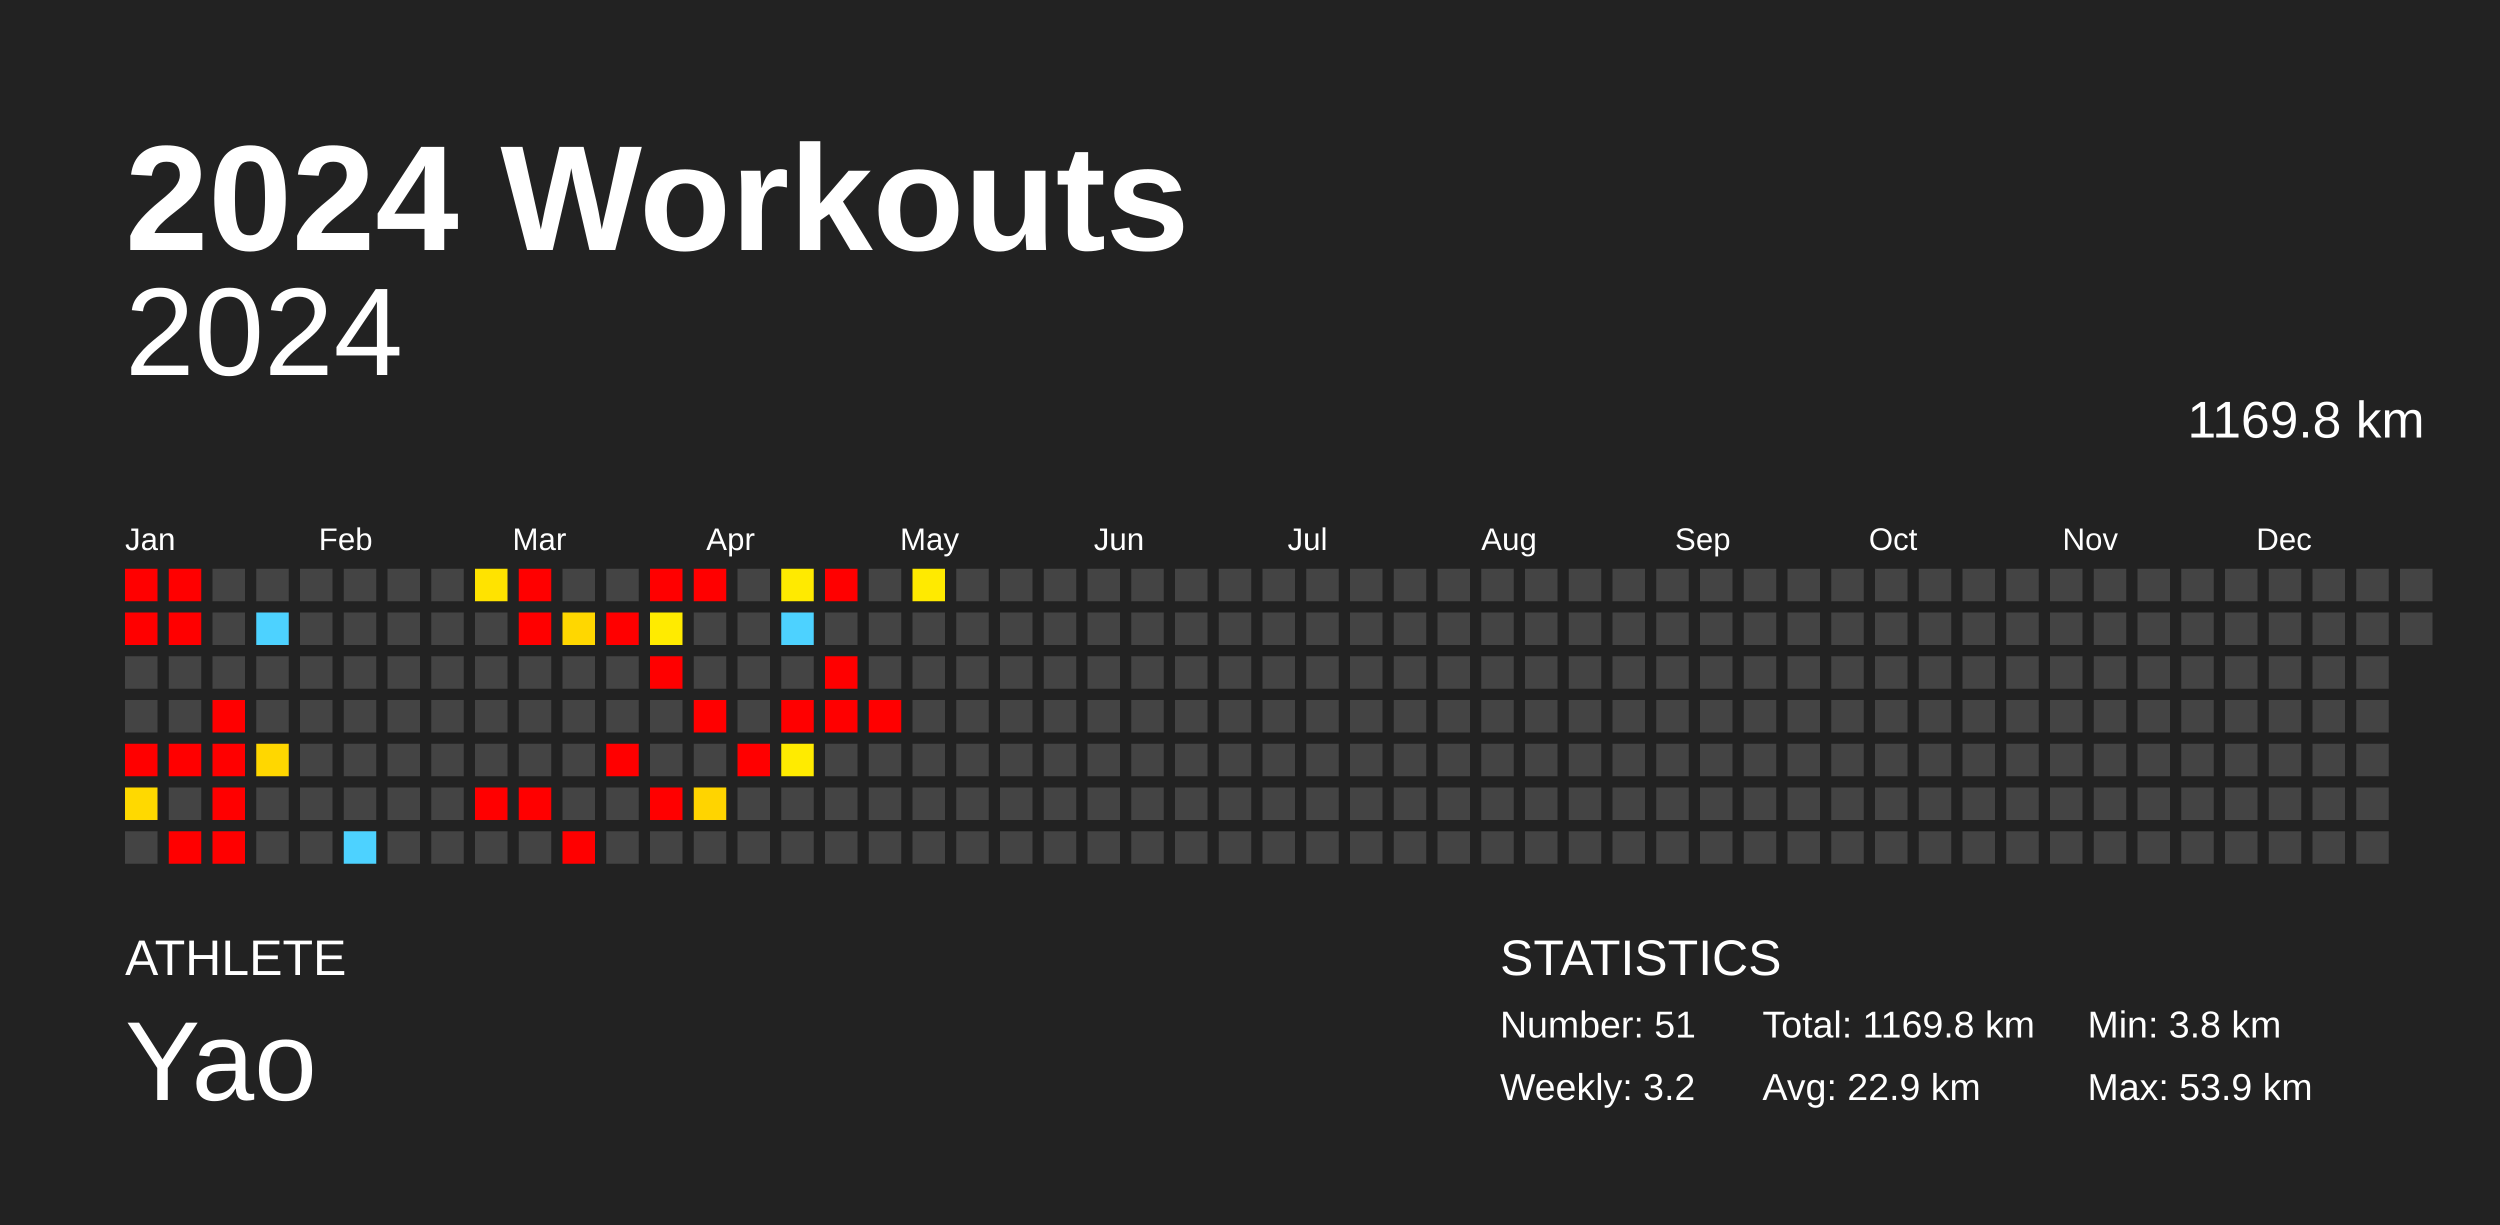
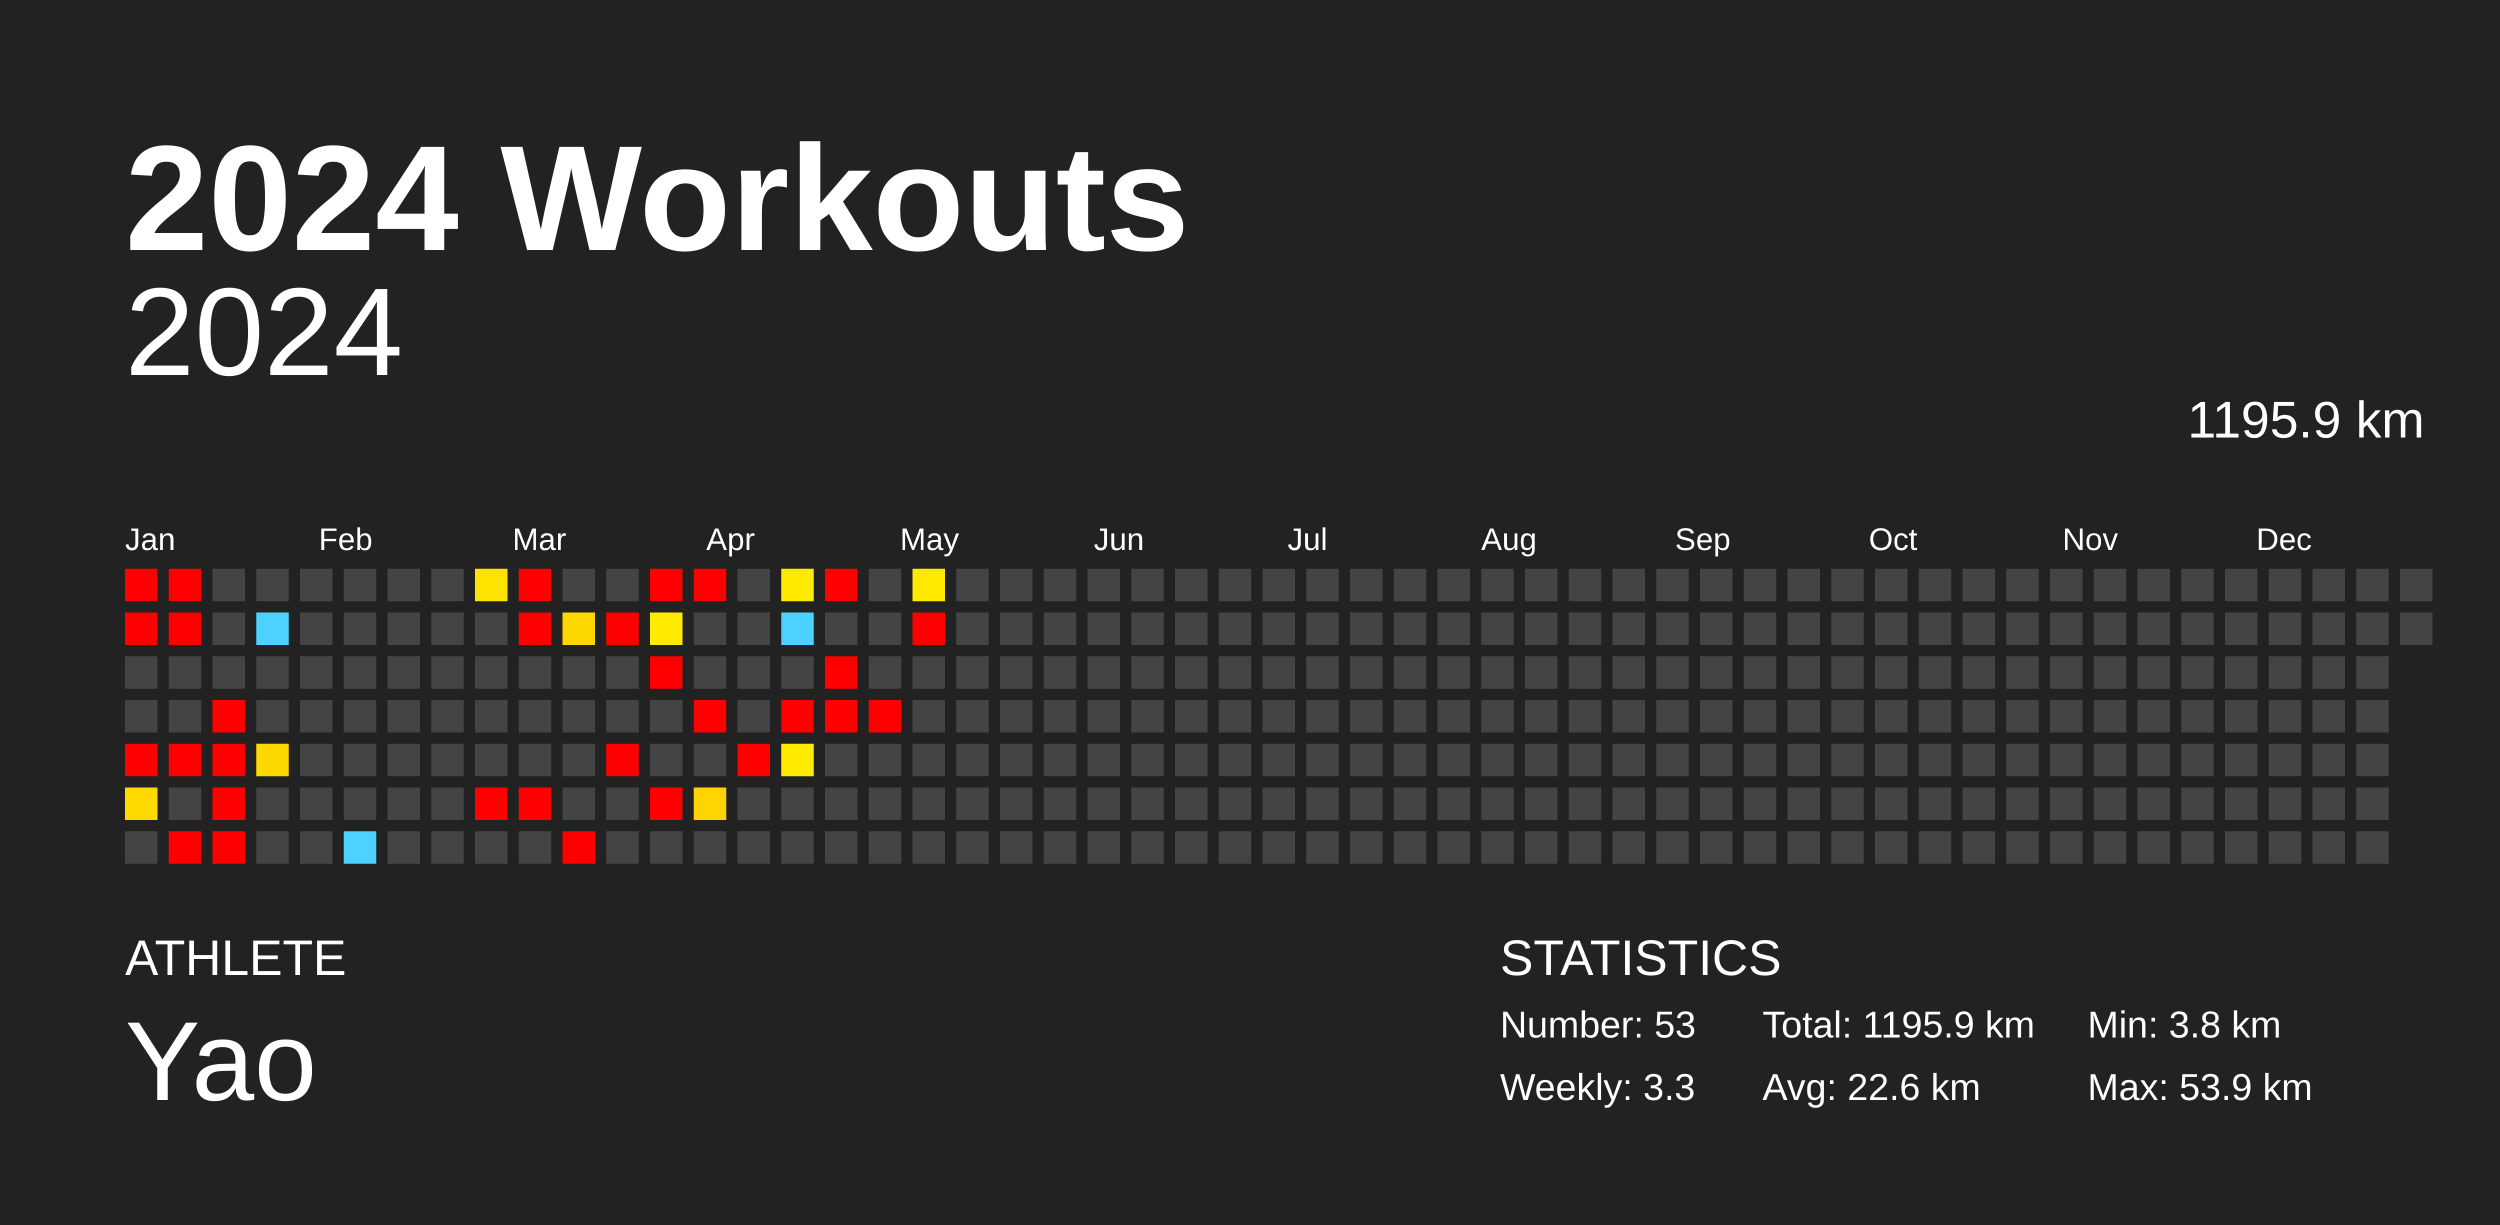
<svg xmlns="http://www.w3.org/2000/svg" baseProfile="full" height="98mm" version="1.1" viewBox="0,0,200,98" width="200mm">
  <defs />
  <rect fill="#222222" height="98" width="200" x="0" y="0" />
  <text fill="#FFFFFF" style="font-size:12px; font-family:Arial; font-weight:bold;" x="10" y="20">2024 Workouts</text>
  <text fill="#FFFFFF" style="font-size:4px; font-family:Arial" x="10" y="78">ATHLETE</text>
  <text fill="#FFFFFF" style="font-size:9px; font-family:Arial" x="10" y="88">Yao</text>
  <text fill="#FFFFFF" style="font-size:4px; font-family:Arial" x="120" y="78">STATISTICS</text>
-   <text fill="#FFFFFF" style="font-size:3px; font-family:Arial" x="120" y="83">Number: 51</text>
-   <text fill="#FFFFFF" style="font-size:3px; font-family:Arial" x="120" y="88">Weekly: 3.2</text>
-   <text fill="#FFFFFF" style="font-size:3px; font-family:Arial" x="141" y="83">Total: 1169.8 km</text>
-   <text fill="#FFFFFF" style="font-size:3px; font-family:Arial" x="141" y="88">Avg: 22.9 km</text>
+   <text fill="#FFFFFF" style="font-size:3px; font-family:Arial" x="120" y="83">Number: 53</text>
+   <text fill="#FFFFFF" style="font-size:3px; font-family:Arial" x="120" y="88">Weekly: 3.3</text>
+   <text fill="#FFFFFF" style="font-size:3px; font-family:Arial" x="141" y="83">Total: 1195.9 km</text>
+   <text fill="#FFFFFF" style="font-size:3px; font-family:Arial" x="141" y="88">Avg: 22.6 km</text>
  <text fill="#FFFFFF" style="font-size:3px; font-family:Arial" x="167" y="83">Min: 3.8 km</text>
  <text fill="#FFFFFF" style="font-size:3px; font-family:Arial" x="167" y="88">Max: 53.9 km</text>
  <text alignment-baseline="hanging" fill="#FFFFFF" style="font-size:10.0px; font-family:Arial;" x="10" y="30">2024</text>
-   <text alignment-baseline="hanging" fill="#FFFFFF" style="font-size:4.125px; font-family:Arial;" x="175" y="35">1169.8 km</text>
+   <text alignment-baseline="hanging" fill="#FFFFFF" style="font-size:4.125px; font-family:Arial;" x="175" y="35">1195.9 km</text>
  <text fill="#FFFFFF" style="font-size:2.5px; font-family:Arial" x="10.0" y="44">Jan</text>
  <text fill="#FFFFFF" style="font-size:2.5px; font-family:Arial" x="25.5" y="44">Feb</text>
  <text fill="#FFFFFF" style="font-size:2.5px; font-family:Arial" x="41.0" y="44">Mar</text>
  <text fill="#FFFFFF" style="font-size:2.5px; font-family:Arial" x="56.5" y="44">Apr</text>
  <text fill="#FFFFFF" style="font-size:2.5px; font-family:Arial" x="72.0" y="44">May</text>
  <text fill="#FFFFFF" style="font-size:2.5px; font-family:Arial" x="87.5" y="44">Jun</text>
  <text fill="#FFFFFF" style="font-size:2.5px; font-family:Arial" x="103.0" y="44">Jul</text>
  <text fill="#FFFFFF" style="font-size:2.5px; font-family:Arial" x="118.5" y="44">Aug</text>
  <text fill="#FFFFFF" style="font-size:2.5px; font-family:Arial" x="134.0" y="44">Sep</text>
  <text fill="#FFFFFF" style="font-size:2.5px; font-family:Arial" x="149.5" y="44">Oct</text>
  <text fill="#FFFFFF" style="font-size:2.5px; font-family:Arial" x="165.0" y="44">Nov</text>
  <text fill="#FFFFFF" style="font-size:2.5px; font-family:Arial" x="180.5" y="44">Dec</text>
  <rect fill="red" height="2.6" width="2.6" x="10.0" y="45.5" />
  <rect fill="red" height="2.6" width="2.6" x="10.0" y="49.0" />
  <rect fill="#444444" height="2.6" width="2.6" x="10.0" y="52.5" />
  <rect fill="#444444" height="2.6" width="2.6" x="10.0" y="56.0" />
  <rect fill="red" height="2.6" width="2.6" x="10.0" y="59.5" />
  <rect fill="#ffd900" height="2.6" width="2.6" x="10.0" y="63.0" />
  <rect fill="#444444" height="2.6" width="2.6" x="10.0" y="66.5" />
  <rect fill="red" height="2.6" width="2.6" x="13.5" y="45.5" />
  <rect fill="red" height="2.6" width="2.6" x="13.5" y="49.0" />
  <rect fill="#444444" height="2.6" width="2.6" x="13.5" y="52.5" />
  <rect fill="#444444" height="2.6" width="2.6" x="13.5" y="56.0" />
  <rect fill="red" height="2.6" width="2.6" x="13.5" y="59.5" />
  <rect fill="#444444" height="2.6" width="2.6" x="13.5" y="63.0" />
  <rect fill="red" height="2.6" width="2.6" x="13.5" y="66.5" />
  <rect fill="#444444" height="2.6" width="2.6" x="17.0" y="45.5" />
  <rect fill="#444444" height="2.6" width="2.6" x="17.0" y="49.0" />
  <rect fill="#444444" height="2.6" width="2.6" x="17.0" y="52.5" />
  <rect fill="red" height="2.6" width="2.6" x="17.0" y="56.0" />
  <rect fill="red" height="2.6" width="2.6" x="17.0" y="59.5" />
  <rect fill="red" height="2.6" width="2.6" x="17.0" y="63.0" />
  <rect fill="red" height="2.6" width="2.6" x="17.0" y="66.5" />
  <rect fill="#444444" height="2.6" width="2.6" x="20.5" y="45.5" />
  <rect fill="#4dd2ff" height="2.6" width="2.6" x="20.5" y="49.0" />
  <rect fill="#444444" height="2.6" width="2.6" x="20.5" y="52.5" />
  <rect fill="#444444" height="2.6" width="2.6" x="20.5" y="56.0" />
  <rect fill="#ffd700" height="2.6" width="2.6" x="20.5" y="59.5" />
  <rect fill="#444444" height="2.6" width="2.6" x="20.5" y="63.0" />
  <rect fill="#444444" height="2.6" width="2.6" x="20.5" y="66.5" />
  <rect fill="#444444" height="2.6" width="2.6" x="24.0" y="45.5" />
  <rect fill="#444444" height="2.6" width="2.6" x="24.0" y="49.0" />
  <rect fill="#444444" height="2.6" width="2.6" x="24.0" y="52.5" />
  <rect fill="#444444" height="2.6" width="2.6" x="24.0" y="56.0" />
  <rect fill="#444444" height="2.6" width="2.6" x="24.0" y="59.5" />
  <rect fill="#444444" height="2.6" width="2.6" x="24.0" y="63.0" />
  <rect fill="#444444" height="2.6" width="2.6" x="24.0" y="66.5" />
  <rect fill="#444444" height="2.6" width="2.6" x="27.5" y="45.5" />
  <rect fill="#444444" height="2.6" width="2.6" x="27.5" y="49.0" />
  <rect fill="#444444" height="2.6" width="2.6" x="27.5" y="52.5" />
  <rect fill="#444444" height="2.6" width="2.6" x="27.5" y="56.0" />
  <rect fill="#444444" height="2.6" width="2.6" x="27.5" y="59.5" />
  <rect fill="#444444" height="2.6" width="2.6" x="27.5" y="63.0" />
  <rect fill="#4dd2ff" height="2.6" width="2.6" x="27.5" y="66.5" />
  <rect fill="#444444" height="2.6" width="2.6" x="31.0" y="45.5" />
  <rect fill="#444444" height="2.6" width="2.6" x="31.0" y="49.0" />
  <rect fill="#444444" height="2.6" width="2.6" x="31.0" y="52.5" />
  <rect fill="#444444" height="2.6" width="2.6" x="31.0" y="56.0" />
  <rect fill="#444444" height="2.6" width="2.6" x="31.0" y="59.5" />
  <rect fill="#444444" height="2.6" width="2.6" x="31.0" y="63.0" />
  <rect fill="#444444" height="2.6" width="2.6" x="31.0" y="66.5" />
  <rect fill="#444444" height="2.6" width="2.6" x="34.5" y="45.5" />
  <rect fill="#444444" height="2.6" width="2.6" x="34.5" y="49.0" />
  <rect fill="#444444" height="2.6" width="2.6" x="34.5" y="52.5" />
  <rect fill="#444444" height="2.6" width="2.6" x="34.5" y="56.0" />
  <rect fill="#444444" height="2.6" width="2.6" x="34.5" y="59.5" />
  <rect fill="#444444" height="2.6" width="2.6" x="34.5" y="63.0" />
  <rect fill="#444444" height="2.6" width="2.6" x="34.5" y="66.5" />
  <rect fill="#ffe300" height="2.6" width="2.6" x="38.0" y="45.5" />
  <rect fill="#444444" height="2.6" width="2.6" x="38.0" y="49.0" />
  <rect fill="#444444" height="2.6" width="2.6" x="38.0" y="52.5" />
  <rect fill="#444444" height="2.6" width="2.6" x="38.0" y="56.0" />
  <rect fill="#444444" height="2.6" width="2.6" x="38.0" y="59.5" />
  <rect fill="red" height="2.6" width="2.6" x="38.0" y="63.0" />
  <rect fill="#444444" height="2.6" width="2.6" x="38.0" y="66.5" />
  <rect fill="red" height="2.6" width="2.6" x="41.5" y="45.5" />
  <rect fill="red" height="2.6" width="2.6" x="41.5" y="49.0" />
  <rect fill="#444444" height="2.6" width="2.6" x="41.5" y="52.5" />
  <rect fill="#444444" height="2.6" width="2.6" x="41.5" y="56.0" />
  <rect fill="#444444" height="2.6" width="2.6" x="41.5" y="59.5" />
  <rect fill="red" height="2.6" width="2.6" x="41.5" y="63.0" />
  <rect fill="#444444" height="2.6" width="2.6" x="41.5" y="66.5" />
  <rect fill="#444444" height="2.6" width="2.6" x="45.0" y="45.5" />
  <rect fill="#ffd700" height="2.6" width="2.6" x="45.0" y="49.0" />
  <rect fill="#444444" height="2.6" width="2.6" x="45.0" y="52.5" />
  <rect fill="#444444" height="2.6" width="2.6" x="45.0" y="56.0" />
  <rect fill="#444444" height="2.6" width="2.6" x="45.0" y="59.5" />
  <rect fill="#444444" height="2.6" width="2.6" x="45.0" y="63.0" />
  <rect fill="red" height="2.6" width="2.6" x="45.0" y="66.5" />
  <rect fill="#444444" height="2.6" width="2.6" x="48.5" y="45.5" />
  <rect fill="red" height="2.6" width="2.6" x="48.5" y="49.0" />
  <rect fill="#444444" height="2.6" width="2.6" x="48.5" y="52.5" />
  <rect fill="#444444" height="2.6" width="2.6" x="48.5" y="56.0" />
  <rect fill="red" height="2.6" width="2.6" x="48.5" y="59.5" />
  <rect fill="#444444" height="2.6" width="2.6" x="48.5" y="63.0" />
  <rect fill="#444444" height="2.6" width="2.6" x="48.5" y="66.5" />
  <rect fill="red" height="2.6" width="2.6" x="52.0" y="45.5" />
  <rect fill="#ffeb00" height="2.6" width="2.6" x="52.0" y="49.0" />
  <rect fill="red" height="2.6" width="2.6" x="52.0" y="52.5" />
  <rect fill="#444444" height="2.6" width="2.6" x="52.0" y="56.0" />
  <rect fill="#444444" height="2.6" width="2.6" x="52.0" y="59.5" />
  <rect fill="red" height="2.6" width="2.6" x="52.0" y="63.0" />
  <rect fill="#444444" height="2.6" width="2.6" x="52.0" y="66.5" />
  <rect fill="red" height="2.6" width="2.6" x="55.5" y="45.5" />
  <rect fill="#444444" height="2.6" width="2.6" x="55.5" y="49.0" />
  <rect fill="#444444" height="2.6" width="2.6" x="55.5" y="52.5" />
  <rect fill="red" height="2.6" width="2.6" x="55.5" y="56.0" />
  <rect fill="#444444" height="2.6" width="2.6" x="55.5" y="59.5" />
  <rect fill="#ffd400" height="2.6" width="2.6" x="55.5" y="63.0" />
  <rect fill="#444444" height="2.6" width="2.6" x="55.5" y="66.5" />
  <rect fill="#444444" height="2.6" width="2.6" x="59.0" y="45.5" />
  <rect fill="#444444" height="2.6" width="2.6" x="59.0" y="49.0" />
  <rect fill="#444444" height="2.6" width="2.6" x="59.0" y="52.5" />
  <rect fill="#444444" height="2.6" width="2.6" x="59.0" y="56.0" />
  <rect fill="red" height="2.6" width="2.6" x="59.0" y="59.5" />
  <rect fill="#444444" height="2.6" width="2.6" x="59.0" y="63.0" />
  <rect fill="#444444" height="2.6" width="2.6" x="59.0" y="66.5" />
  <rect fill="#ffea00" height="2.6" width="2.6" x="62.5" y="45.5" />
  <rect fill="#4dd2ff" height="2.6" width="2.6" x="62.5" y="49.0" />
  <rect fill="#444444" height="2.6" width="2.6" x="62.5" y="52.5" />
  <rect fill="red" height="2.6" width="2.6" x="62.5" y="56.0" />
  <rect fill="#ffeb00" height="2.6" width="2.6" x="62.5" y="59.5" />
  <rect fill="#444444" height="2.6" width="2.6" x="62.5" y="63.0" />
  <rect fill="#444444" height="2.6" width="2.6" x="62.5" y="66.5" />
  <rect fill="red" height="2.6" width="2.6" x="66.0" y="45.5" />
  <rect fill="#444444" height="2.6" width="2.6" x="66.0" y="49.0" />
  <rect fill="red" height="2.6" width="2.6" x="66.0" y="52.5" />
  <rect fill="red" height="2.6" width="2.6" x="66.0" y="56.0" />
  <rect fill="#444444" height="2.6" width="2.6" x="66.0" y="59.5" />
  <rect fill="#444444" height="2.6" width="2.6" x="66.0" y="63.0" />
  <rect fill="#444444" height="2.6" width="2.6" x="66.0" y="66.5" />
  <rect fill="#444444" height="2.6" width="2.6" x="69.5" y="45.5" />
  <rect fill="#444444" height="2.6" width="2.6" x="69.5" y="49.0" />
  <rect fill="#444444" height="2.6" width="2.6" x="69.5" y="52.5" />
  <rect fill="red" height="2.6" width="2.6" x="69.5" y="56.0" />
  <rect fill="#444444" height="2.6" width="2.6" x="69.5" y="59.5" />
  <rect fill="#444444" height="2.6" width="2.6" x="69.5" y="63.0" />
  <rect fill="#444444" height="2.6" width="2.6" x="69.5" y="66.5" />
  <rect fill="#ffea00" height="2.6" width="2.6" x="73.0" y="45.5" />
-   <rect fill="#444444" height="2.6" width="2.6" x="73.0" y="49.0" />
+   <rect fill="red" height="2.6" width="2.6" x="73.0" y="49.0" />
  <rect fill="#444444" height="2.6" width="2.6" x="73.0" y="52.5" />
  <rect fill="#444444" height="2.6" width="2.6" x="73.0" y="56.0" />
  <rect fill="#444444" height="2.6" width="2.6" x="73.0" y="59.5" />
  <rect fill="#444444" height="2.6" width="2.6" x="73.0" y="63.0" />
  <rect fill="#444444" height="2.6" width="2.6" x="73.0" y="66.5" />
  <rect fill="#444444" height="2.6" width="2.6" x="76.5" y="45.5" />
  <rect fill="#444444" height="2.6" width="2.6" x="76.5" y="49.0" />
  <rect fill="#444444" height="2.6" width="2.6" x="76.5" y="52.5" />
  <rect fill="#444444" height="2.6" width="2.6" x="76.5" y="56.0" />
  <rect fill="#444444" height="2.6" width="2.6" x="76.5" y="59.5" />
  <rect fill="#444444" height="2.6" width="2.6" x="76.5" y="63.0" />
  <rect fill="#444444" height="2.6" width="2.6" x="76.5" y="66.5" />
  <rect fill="#444444" height="2.6" width="2.6" x="80.0" y="45.5" />
  <rect fill="#444444" height="2.6" width="2.6" x="80.0" y="49.0" />
  <rect fill="#444444" height="2.6" width="2.6" x="80.0" y="52.5" />
  <rect fill="#444444" height="2.6" width="2.6" x="80.0" y="56.0" />
  <rect fill="#444444" height="2.6" width="2.6" x="80.0" y="59.5" />
  <rect fill="#444444" height="2.6" width="2.6" x="80.0" y="63.0" />
  <rect fill="#444444" height="2.6" width="2.6" x="80.0" y="66.5" />
  <rect fill="#444444" height="2.6" width="2.6" x="83.5" y="45.5" />
  <rect fill="#444444" height="2.6" width="2.6" x="83.5" y="49.0" />
  <rect fill="#444444" height="2.6" width="2.6" x="83.5" y="52.5" />
  <rect fill="#444444" height="2.6" width="2.6" x="83.5" y="56.0" />
  <rect fill="#444444" height="2.6" width="2.6" x="83.5" y="59.5" />
  <rect fill="#444444" height="2.6" width="2.6" x="83.5" y="63.0" />
  <rect fill="#444444" height="2.6" width="2.6" x="83.5" y="66.5" />
  <rect fill="#444444" height="2.6" width="2.6" x="87.0" y="45.5" />
  <rect fill="#444444" height="2.6" width="2.6" x="87.0" y="49.0" />
  <rect fill="#444444" height="2.6" width="2.6" x="87.0" y="52.5" />
  <rect fill="#444444" height="2.6" width="2.6" x="87.0" y="56.0" />
  <rect fill="#444444" height="2.6" width="2.6" x="87.0" y="59.5" />
  <rect fill="#444444" height="2.6" width="2.6" x="87.0" y="63.0" />
  <rect fill="#444444" height="2.6" width="2.6" x="87.0" y="66.5" />
  <rect fill="#444444" height="2.6" width="2.6" x="90.5" y="45.5" />
  <rect fill="#444444" height="2.6" width="2.6" x="90.5" y="49.0" />
  <rect fill="#444444" height="2.6" width="2.6" x="90.5" y="52.5" />
  <rect fill="#444444" height="2.6" width="2.6" x="90.5" y="56.0" />
  <rect fill="#444444" height="2.6" width="2.6" x="90.5" y="59.5" />
  <rect fill="#444444" height="2.6" width="2.6" x="90.5" y="63.0" />
  <rect fill="#444444" height="2.6" width="2.6" x="90.5" y="66.5" />
  <rect fill="#444444" height="2.6" width="2.6" x="94.0" y="45.5" />
  <rect fill="#444444" height="2.6" width="2.6" x="94.0" y="49.0" />
  <rect fill="#444444" height="2.6" width="2.6" x="94.0" y="52.5" />
  <rect fill="#444444" height="2.6" width="2.6" x="94.0" y="56.0" />
  <rect fill="#444444" height="2.6" width="2.6" x="94.0" y="59.5" />
  <rect fill="#444444" height="2.6" width="2.6" x="94.0" y="63.0" />
  <rect fill="#444444" height="2.6" width="2.6" x="94.0" y="66.5" />
  <rect fill="#444444" height="2.6" width="2.6" x="97.5" y="45.5" />
  <rect fill="#444444" height="2.6" width="2.6" x="97.5" y="49.0" />
  <rect fill="#444444" height="2.6" width="2.6" x="97.5" y="52.5" />
  <rect fill="#444444" height="2.6" width="2.6" x="97.5" y="56.0" />
  <rect fill="#444444" height="2.6" width="2.6" x="97.5" y="59.5" />
  <rect fill="#444444" height="2.6" width="2.6" x="97.5" y="63.0" />
  <rect fill="#444444" height="2.6" width="2.6" x="97.5" y="66.5" />
  <rect fill="#444444" height="2.6" width="2.6" x="101.0" y="45.5" />
  <rect fill="#444444" height="2.6" width="2.6" x="101.0" y="49.0" />
  <rect fill="#444444" height="2.6" width="2.6" x="101.0" y="52.5" />
  <rect fill="#444444" height="2.6" width="2.6" x="101.0" y="56.0" />
  <rect fill="#444444" height="2.6" width="2.6" x="101.0" y="59.5" />
  <rect fill="#444444" height="2.6" width="2.6" x="101.0" y="63.0" />
  <rect fill="#444444" height="2.6" width="2.6" x="101.0" y="66.5" />
  <rect fill="#444444" height="2.6" width="2.6" x="104.5" y="45.5" />
  <rect fill="#444444" height="2.6" width="2.6" x="104.5" y="49.0" />
  <rect fill="#444444" height="2.6" width="2.6" x="104.5" y="52.5" />
  <rect fill="#444444" height="2.6" width="2.6" x="104.5" y="56.0" />
  <rect fill="#444444" height="2.6" width="2.6" x="104.5" y="59.5" />
  <rect fill="#444444" height="2.6" width="2.6" x="104.5" y="63.0" />
  <rect fill="#444444" height="2.6" width="2.6" x="104.5" y="66.5" />
  <rect fill="#444444" height="2.6" width="2.6" x="108.0" y="45.5" />
  <rect fill="#444444" height="2.6" width="2.6" x="108.0" y="49.0" />
  <rect fill="#444444" height="2.6" width="2.6" x="108.0" y="52.5" />
  <rect fill="#444444" height="2.6" width="2.6" x="108.0" y="56.0" />
  <rect fill="#444444" height="2.6" width="2.6" x="108.0" y="59.5" />
  <rect fill="#444444" height="2.6" width="2.6" x="108.0" y="63.0" />
  <rect fill="#444444" height="2.6" width="2.6" x="108.0" y="66.5" />
  <rect fill="#444444" height="2.6" width="2.6" x="111.5" y="45.5" />
  <rect fill="#444444" height="2.6" width="2.6" x="111.5" y="49.0" />
  <rect fill="#444444" height="2.6" width="2.6" x="111.5" y="52.5" />
  <rect fill="#444444" height="2.6" width="2.6" x="111.5" y="56.0" />
  <rect fill="#444444" height="2.6" width="2.6" x="111.5" y="59.5" />
  <rect fill="#444444" height="2.6" width="2.6" x="111.5" y="63.0" />
  <rect fill="#444444" height="2.6" width="2.6" x="111.5" y="66.5" />
  <rect fill="#444444" height="2.6" width="2.6" x="115.0" y="45.5" />
  <rect fill="#444444" height="2.6" width="2.6" x="115.0" y="49.0" />
  <rect fill="#444444" height="2.6" width="2.6" x="115.0" y="52.5" />
  <rect fill="#444444" height="2.6" width="2.6" x="115.0" y="56.0" />
  <rect fill="#444444" height="2.6" width="2.6" x="115.0" y="59.5" />
  <rect fill="#444444" height="2.6" width="2.6" x="115.0" y="63.0" />
  <rect fill="#444444" height="2.6" width="2.6" x="115.0" y="66.5" />
  <rect fill="#444444" height="2.6" width="2.6" x="118.5" y="45.5" />
  <rect fill="#444444" height="2.6" width="2.6" x="118.5" y="49.0" />
  <rect fill="#444444" height="2.6" width="2.6" x="118.5" y="52.5" />
  <rect fill="#444444" height="2.6" width="2.6" x="118.5" y="56.0" />
  <rect fill="#444444" height="2.6" width="2.6" x="118.5" y="59.5" />
  <rect fill="#444444" height="2.6" width="2.6" x="118.5" y="63.0" />
  <rect fill="#444444" height="2.6" width="2.6" x="118.5" y="66.5" />
  <rect fill="#444444" height="2.6" width="2.6" x="122.0" y="45.5" />
  <rect fill="#444444" height="2.6" width="2.6" x="122.0" y="49.0" />
  <rect fill="#444444" height="2.6" width="2.6" x="122.0" y="52.5" />
  <rect fill="#444444" height="2.6" width="2.6" x="122.0" y="56.0" />
  <rect fill="#444444" height="2.6" width="2.6" x="122.0" y="59.5" />
  <rect fill="#444444" height="2.6" width="2.6" x="122.0" y="63.0" />
  <rect fill="#444444" height="2.6" width="2.6" x="122.0" y="66.5" />
  <rect fill="#444444" height="2.6" width="2.6" x="125.5" y="45.5" />
  <rect fill="#444444" height="2.6" width="2.6" x="125.5" y="49.0" />
  <rect fill="#444444" height="2.6" width="2.6" x="125.5" y="52.5" />
  <rect fill="#444444" height="2.6" width="2.6" x="125.5" y="56.0" />
  <rect fill="#444444" height="2.6" width="2.6" x="125.5" y="59.5" />
  <rect fill="#444444" height="2.6" width="2.6" x="125.5" y="63.0" />
  <rect fill="#444444" height="2.6" width="2.6" x="125.5" y="66.5" />
  <rect fill="#444444" height="2.6" width="2.6" x="129.0" y="45.5" />
  <rect fill="#444444" height="2.6" width="2.6" x="129.0" y="49.0" />
  <rect fill="#444444" height="2.6" width="2.6" x="129.0" y="52.5" />
  <rect fill="#444444" height="2.6" width="2.6" x="129.0" y="56.0" />
  <rect fill="#444444" height="2.6" width="2.6" x="129.0" y="59.5" />
  <rect fill="#444444" height="2.6" width="2.6" x="129.0" y="63.0" />
  <rect fill="#444444" height="2.6" width="2.6" x="129.0" y="66.5" />
  <rect fill="#444444" height="2.6" width="2.6" x="132.5" y="45.5" />
  <rect fill="#444444" height="2.6" width="2.6" x="132.5" y="49.0" />
  <rect fill="#444444" height="2.6" width="2.6" x="132.5" y="52.5" />
  <rect fill="#444444" height="2.6" width="2.6" x="132.5" y="56.0" />
  <rect fill="#444444" height="2.6" width="2.6" x="132.5" y="59.5" />
  <rect fill="#444444" height="2.6" width="2.6" x="132.5" y="63.0" />
  <rect fill="#444444" height="2.6" width="2.6" x="132.5" y="66.5" />
  <rect fill="#444444" height="2.6" width="2.6" x="136.0" y="45.5" />
  <rect fill="#444444" height="2.6" width="2.6" x="136.0" y="49.0" />
  <rect fill="#444444" height="2.6" width="2.6" x="136.0" y="52.5" />
  <rect fill="#444444" height="2.6" width="2.6" x="136.0" y="56.0" />
  <rect fill="#444444" height="2.6" width="2.6" x="136.0" y="59.5" />
  <rect fill="#444444" height="2.6" width="2.6" x="136.0" y="63.0" />
  <rect fill="#444444" height="2.6" width="2.6" x="136.0" y="66.5" />
  <rect fill="#444444" height="2.6" width="2.6" x="139.5" y="45.5" />
  <rect fill="#444444" height="2.6" width="2.6" x="139.5" y="49.0" />
  <rect fill="#444444" height="2.6" width="2.6" x="139.5" y="52.5" />
  <rect fill="#444444" height="2.6" width="2.6" x="139.5" y="56.0" />
  <rect fill="#444444" height="2.6" width="2.6" x="139.5" y="59.5" />
  <rect fill="#444444" height="2.6" width="2.6" x="139.5" y="63.0" />
  <rect fill="#444444" height="2.6" width="2.6" x="139.5" y="66.5" />
  <rect fill="#444444" height="2.6" width="2.6" x="143.0" y="45.5" />
  <rect fill="#444444" height="2.6" width="2.6" x="143.0" y="49.0" />
  <rect fill="#444444" height="2.6" width="2.6" x="143.0" y="52.5" />
  <rect fill="#444444" height="2.6" width="2.6" x="143.0" y="56.0" />
  <rect fill="#444444" height="2.6" width="2.6" x="143.0" y="59.5" />
  <rect fill="#444444" height="2.6" width="2.6" x="143.0" y="63.0" />
  <rect fill="#444444" height="2.6" width="2.6" x="143.0" y="66.5" />
  <rect fill="#444444" height="2.6" width="2.6" x="146.5" y="45.5" />
  <rect fill="#444444" height="2.6" width="2.6" x="146.5" y="49.0" />
  <rect fill="#444444" height="2.6" width="2.6" x="146.5" y="52.5" />
  <rect fill="#444444" height="2.6" width="2.6" x="146.5" y="56.0" />
  <rect fill="#444444" height="2.6" width="2.6" x="146.5" y="59.5" />
  <rect fill="#444444" height="2.6" width="2.6" x="146.5" y="63.0" />
  <rect fill="#444444" height="2.6" width="2.6" x="146.5" y="66.5" />
  <rect fill="#444444" height="2.6" width="2.6" x="150.0" y="45.5" />
  <rect fill="#444444" height="2.6" width="2.6" x="150.0" y="49.0" />
  <rect fill="#444444" height="2.6" width="2.6" x="150.0" y="52.5" />
  <rect fill="#444444" height="2.6" width="2.6" x="150.0" y="56.0" />
  <rect fill="#444444" height="2.6" width="2.6" x="150.0" y="59.5" />
  <rect fill="#444444" height="2.6" width="2.6" x="150.0" y="63.0" />
  <rect fill="#444444" height="2.6" width="2.6" x="150.0" y="66.5" />
  <rect fill="#444444" height="2.6" width="2.6" x="153.5" y="45.5" />
  <rect fill="#444444" height="2.6" width="2.6" x="153.5" y="49.0" />
  <rect fill="#444444" height="2.6" width="2.6" x="153.5" y="52.5" />
  <rect fill="#444444" height="2.6" width="2.6" x="153.5" y="56.0" />
  <rect fill="#444444" height="2.6" width="2.6" x="153.5" y="59.5" />
  <rect fill="#444444" height="2.6" width="2.6" x="153.5" y="63.0" />
  <rect fill="#444444" height="2.6" width="2.6" x="153.5" y="66.5" />
  <rect fill="#444444" height="2.6" width="2.6" x="157.0" y="45.5" />
  <rect fill="#444444" height="2.6" width="2.6" x="157.0" y="49.0" />
  <rect fill="#444444" height="2.6" width="2.6" x="157.0" y="52.5" />
  <rect fill="#444444" height="2.6" width="2.6" x="157.0" y="56.0" />
  <rect fill="#444444" height="2.6" width="2.6" x="157.0" y="59.5" />
  <rect fill="#444444" height="2.6" width="2.6" x="157.0" y="63.0" />
  <rect fill="#444444" height="2.6" width="2.6" x="157.0" y="66.5" />
  <rect fill="#444444" height="2.6" width="2.6" x="160.5" y="45.5" />
  <rect fill="#444444" height="2.6" width="2.6" x="160.5" y="49.0" />
  <rect fill="#444444" height="2.6" width="2.6" x="160.5" y="52.5" />
  <rect fill="#444444" height="2.6" width="2.6" x="160.5" y="56.0" />
  <rect fill="#444444" height="2.6" width="2.6" x="160.5" y="59.5" />
  <rect fill="#444444" height="2.6" width="2.6" x="160.5" y="63.0" />
  <rect fill="#444444" height="2.6" width="2.6" x="160.5" y="66.5" />
  <rect fill="#444444" height="2.6" width="2.6" x="164.0" y="45.5" />
  <rect fill="#444444" height="2.6" width="2.6" x="164.0" y="49.0" />
  <rect fill="#444444" height="2.6" width="2.6" x="164.0" y="52.5" />
  <rect fill="#444444" height="2.6" width="2.6" x="164.0" y="56.0" />
  <rect fill="#444444" height="2.6" width="2.6" x="164.0" y="59.5" />
  <rect fill="#444444" height="2.6" width="2.6" x="164.0" y="63.0" />
  <rect fill="#444444" height="2.6" width="2.6" x="164.0" y="66.5" />
  <rect fill="#444444" height="2.6" width="2.6" x="167.5" y="45.5" />
  <rect fill="#444444" height="2.6" width="2.6" x="167.5" y="49.0" />
  <rect fill="#444444" height="2.6" width="2.6" x="167.5" y="52.5" />
  <rect fill="#444444" height="2.6" width="2.6" x="167.5" y="56.0" />
  <rect fill="#444444" height="2.6" width="2.6" x="167.5" y="59.5" />
  <rect fill="#444444" height="2.6" width="2.6" x="167.5" y="63.0" />
  <rect fill="#444444" height="2.6" width="2.6" x="167.5" y="66.5" />
  <rect fill="#444444" height="2.6" width="2.6" x="171.0" y="45.5" />
  <rect fill="#444444" height="2.6" width="2.6" x="171.0" y="49.0" />
  <rect fill="#444444" height="2.6" width="2.6" x="171.0" y="52.5" />
  <rect fill="#444444" height="2.6" width="2.6" x="171.0" y="56.0" />
  <rect fill="#444444" height="2.6" width="2.6" x="171.0" y="59.5" />
  <rect fill="#444444" height="2.6" width="2.6" x="171.0" y="63.0" />
  <rect fill="#444444" height="2.6" width="2.6" x="171.0" y="66.5" />
  <rect fill="#444444" height="2.6" width="2.6" x="174.5" y="45.5" />
  <rect fill="#444444" height="2.6" width="2.6" x="174.5" y="49.0" />
  <rect fill="#444444" height="2.6" width="2.6" x="174.5" y="52.5" />
  <rect fill="#444444" height="2.6" width="2.6" x="174.5" y="56.0" />
  <rect fill="#444444" height="2.6" width="2.6" x="174.5" y="59.5" />
  <rect fill="#444444" height="2.6" width="2.6" x="174.5" y="63.0" />
  <rect fill="#444444" height="2.6" width="2.6" x="174.5" y="66.5" />
  <rect fill="#444444" height="2.6" width="2.6" x="178.0" y="45.5" />
  <rect fill="#444444" height="2.6" width="2.6" x="178.0" y="49.0" />
  <rect fill="#444444" height="2.6" width="2.6" x="178.0" y="52.5" />
  <rect fill="#444444" height="2.6" width="2.6" x="178.0" y="56.0" />
  <rect fill="#444444" height="2.6" width="2.6" x="178.0" y="59.5" />
  <rect fill="#444444" height="2.6" width="2.6" x="178.0" y="63.0" />
  <rect fill="#444444" height="2.6" width="2.6" x="178.0" y="66.5" />
  <rect fill="#444444" height="2.6" width="2.6" x="181.5" y="45.5" />
  <rect fill="#444444" height="2.6" width="2.6" x="181.5" y="49.0" />
  <rect fill="#444444" height="2.6" width="2.6" x="181.5" y="52.5" />
  <rect fill="#444444" height="2.6" width="2.6" x="181.5" y="56.0" />
  <rect fill="#444444" height="2.6" width="2.6" x="181.5" y="59.5" />
  <rect fill="#444444" height="2.6" width="2.6" x="181.5" y="63.0" />
  <rect fill="#444444" height="2.6" width="2.6" x="181.5" y="66.5" />
  <rect fill="#444444" height="2.6" width="2.6" x="185.0" y="45.5" />
  <rect fill="#444444" height="2.6" width="2.6" x="185.0" y="49.0" />
  <rect fill="#444444" height="2.6" width="2.6" x="185.0" y="52.5" />
  <rect fill="#444444" height="2.6" width="2.6" x="185.0" y="56.0" />
  <rect fill="#444444" height="2.6" width="2.6" x="185.0" y="59.5" />
  <rect fill="#444444" height="2.6" width="2.6" x="185.0" y="63.0" />
  <rect fill="#444444" height="2.6" width="2.6" x="185.0" y="66.5" />
  <rect fill="#444444" height="2.6" width="2.6" x="188.5" y="45.5" />
  <rect fill="#444444" height="2.6" width="2.6" x="188.5" y="49.0" />
  <rect fill="#444444" height="2.6" width="2.6" x="188.5" y="52.5" />
  <rect fill="#444444" height="2.6" width="2.6" x="188.5" y="56.0" />
  <rect fill="#444444" height="2.6" width="2.6" x="188.5" y="59.5" />
  <rect fill="#444444" height="2.6" width="2.6" x="188.5" y="63.0" />
  <rect fill="#444444" height="2.6" width="2.6" x="188.5" y="66.5" />
  <rect fill="#444444" height="2.6" width="2.6" x="192.0" y="45.5" />
  <rect fill="#444444" height="2.6" width="2.6" x="192.0" y="49.0" />
</svg>
